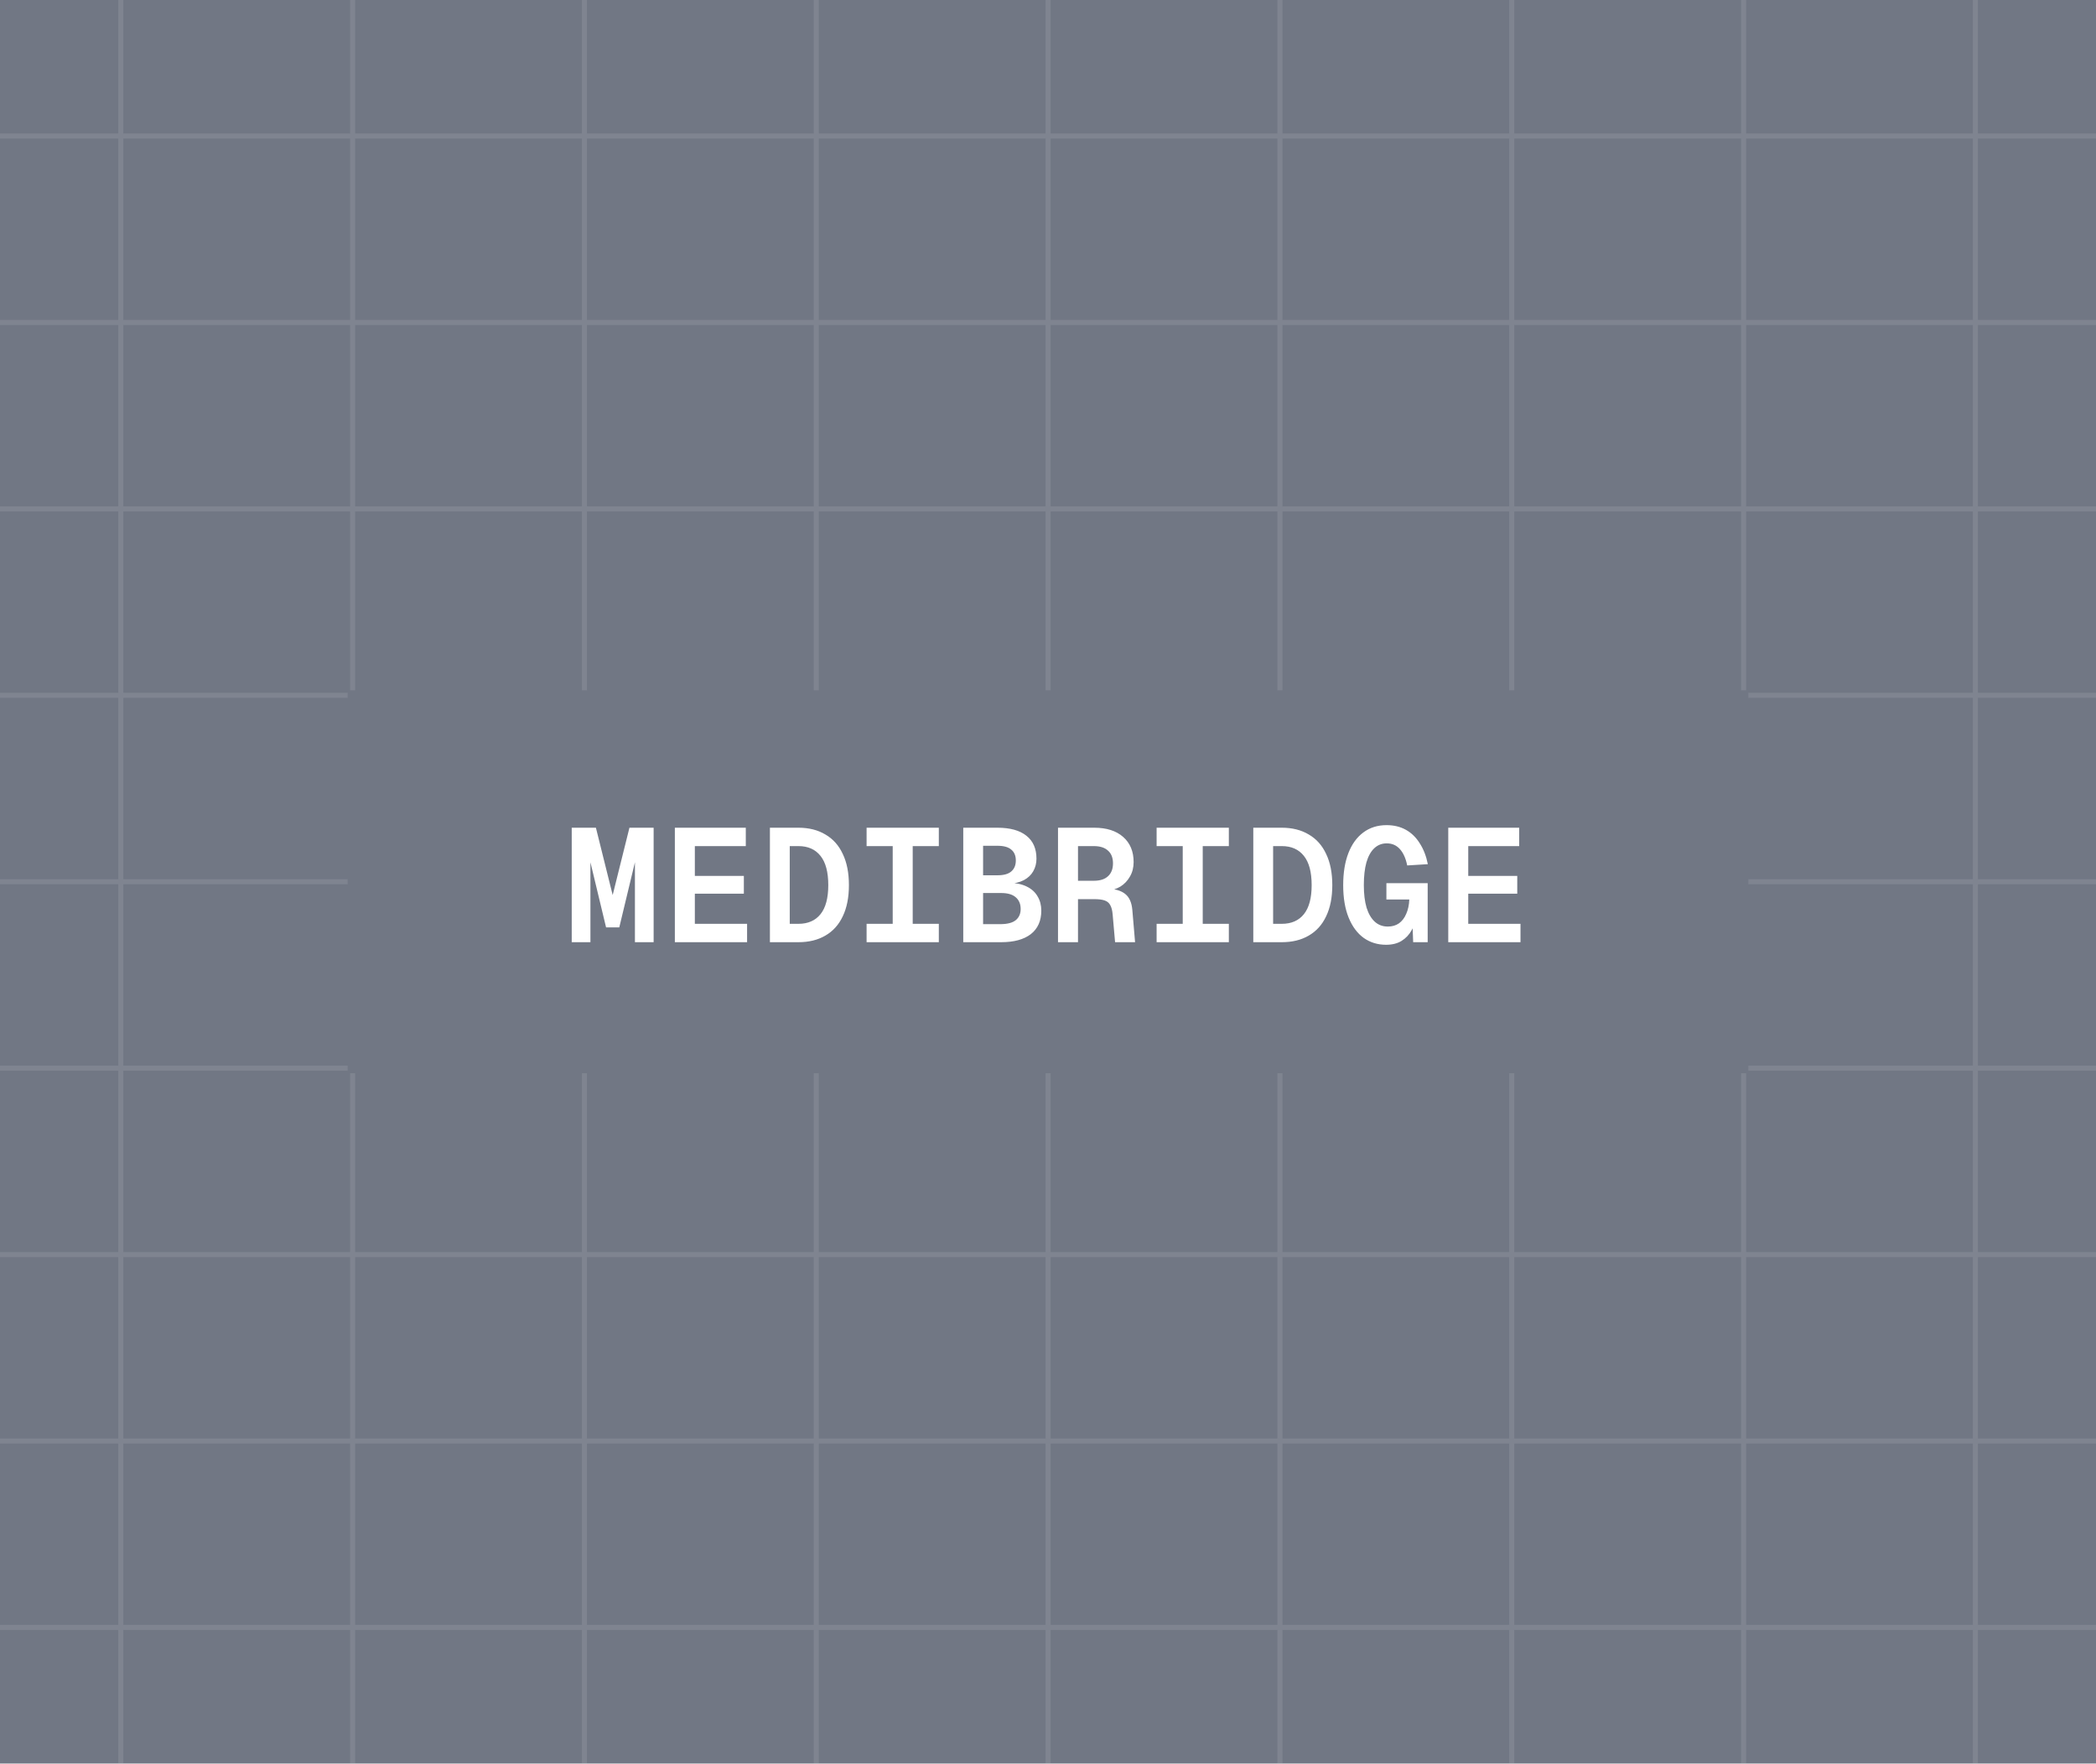
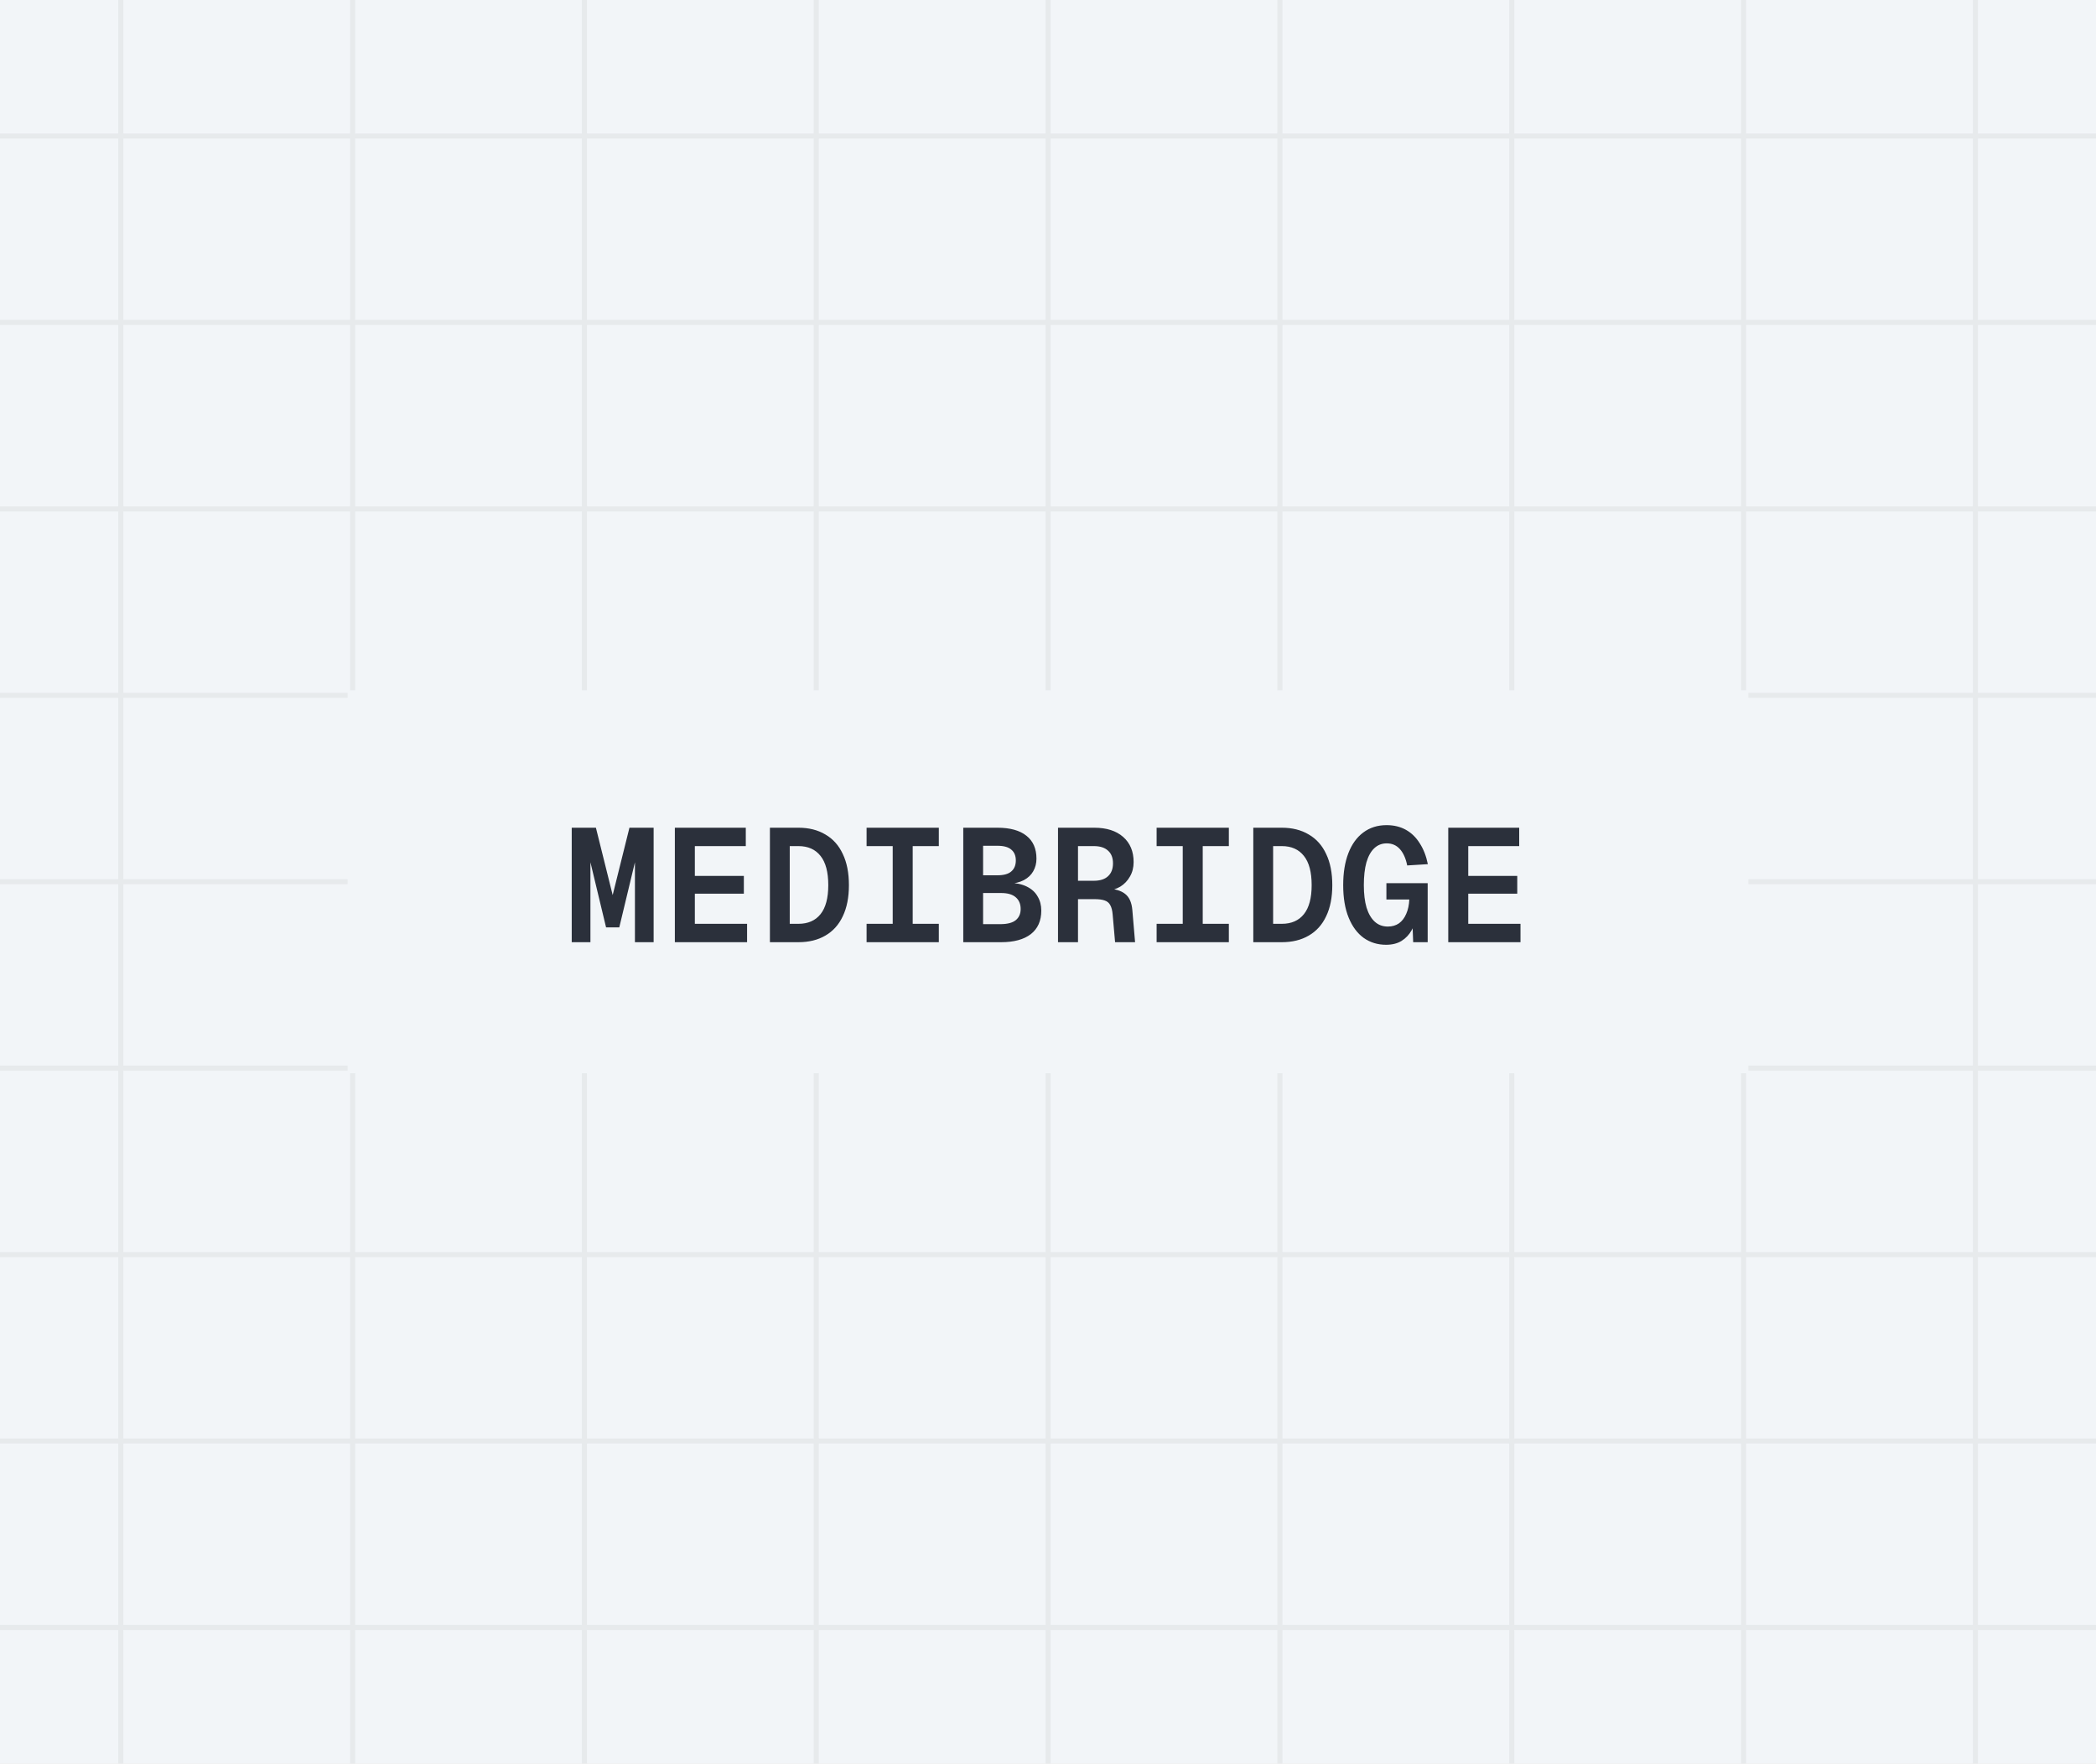
<svg xmlns="http://www.w3.org/2000/svg" width="416" height="350" viewBox="0 0 416 350" fill="none">
  <g clip-path="url(#clip0_333_15791)">
-     <rect width="416" height="350" fill="#717784" />
-     <g opacity="0.1">
-       <path d="M23.973 -88V437.5" stroke="white" />
-       <path d="M69.984 -88V437.5" stroke="white" />
-       <path d="M115.996 -88V437.5" stroke="white" />
-       <path d="M162.007 -88V437.5" stroke="white" />
-       <path d="M208.019 -88V437.5" stroke="white" />
-       <path d="M254.03 -88V437.5" stroke="white" />
-       <path d="M300.042 -88V437.5" stroke="white" />
-       <path d="M346.053 -88V437.5" stroke="white" />
-       <path d="M392.064 -88V437.5" stroke="white" />
-       <path d="M471 27L-54.5 27" stroke="white" />
-       <path d="M471 64L-54.5 64" stroke="white" />
-       <path d="M471 101L-54.5 101" stroke="white" />
-       <path d="M471 138L-54.5 138" stroke="white" />
-       <path d="M471 175L-54.5 175" stroke="white" />
-       <path d="M471 212L-54.5 212" stroke="white" />
-       <path d="M471 249L-54.5 249" stroke="white" />
-       <path d="M471 286L-54.5 286" stroke="white" />
-       <path d="M471 323L-54.5 323" stroke="white" />
+     <rect width="416" height="350" fill="#F2F5F8" />
+     <g opacity="0.06">
+       <path d="M23.973 -88V437.5" stroke="#2B303B" />
+       <path d="M69.984 -88V437.5" stroke="#2B303B" />
+       <path d="M115.996 -88V437.5" stroke="#2B303B" />
+       <path d="M162.007 -88V437.5" stroke="#2B303B" />
+       <path d="M208.019 -88V437.5" stroke="#2B303B" />
+       <path d="M254.03 -88V437.5" stroke="#2B303B" />
+       <path d="M300.042 -88V437.5" stroke="#2B303B" />
+       <path d="M346.053 -88V437.5" stroke="#2B303B" />
+       <path d="M392.064 -88V437.5" stroke="#2B303B" />
+       <path d="M471 27L-54.5 27" stroke="#2B303B" />
+       <path d="M471 64L-54.5 64" stroke="#2B303B" />
+       <path d="M471 101L-54.5 101" stroke="#2B303B" />
+       <path d="M471 138L-54.5 138" stroke="#2B303B" />
+       <path d="M471 175L-54.5 175" stroke="#2B303B" />
+       <path d="M471 212L-54.5 212" stroke="#2B303B" />
+       <path d="M471 249L-54.5 249" stroke="#2B303B" />
+       <path d="M471 286L-54.5 286" stroke="#2B303B" />
+       <path d="M471 323L-54.5 323" stroke="#2B303B" />
    </g>
-     <rect x="69" y="137" width="278" height="76" fill="#717784" />
-     <path d="M120.288 184.056L116.704 169.144L117.184 169.08V187H113.472V164.28H118.272L122.208 180.088H120.992L124.928 164.28H129.728V187H126.016V169.08L126.496 169.144L122.912 184.056H120.288ZM133.94 187V164.28H148.02V167.928H137.908V173.848H147.635V177.368H137.908V183.352H148.276V187H133.94ZM152.807 187V164.28H158.471C160.54 164.28 162.322 164.728 163.815 165.624C165.33 166.499 166.482 167.789 167.271 169.496C168.082 171.181 168.487 173.24 168.487 175.672C168.487 178.104 168.082 180.163 167.271 181.848C166.482 183.533 165.33 184.813 163.815 185.688C162.322 186.563 160.54 187 158.471 187H152.807ZM156.743 183.352H158.471C160.37 183.352 161.831 182.712 162.855 181.432C163.879 180.152 164.391 178.232 164.391 175.672C164.391 173.091 163.879 171.16 162.855 169.88C161.831 168.579 160.37 167.928 158.471 167.928H156.743V183.352ZM171.995 187V183.352H177.179V167.928H171.995V164.28H186.331V167.928H181.147V183.352H186.331V187H171.995ZM191.182 187V164.28H197.966C200.483 164.28 202.403 164.813 203.726 165.88C205.049 166.925 205.71 168.44 205.71 170.424C205.71 171.341 205.497 172.173 205.07 172.92C204.665 173.645 204.046 174.232 203.214 174.68C202.403 175.107 201.401 175.352 200.206 175.416V175.192C201.657 175.235 202.851 175.491 203.79 175.96C204.75 176.429 205.465 177.08 205.934 177.912C206.425 178.723 206.67 179.661 206.67 180.728C206.67 182.755 205.977 184.312 204.59 185.4C203.203 186.467 201.241 187 198.702 187H191.182ZM195.118 183.416H198.702C200.025 183.395 200.995 183.128 201.614 182.616C202.254 182.083 202.574 181.347 202.574 180.408C202.574 179.405 202.243 178.627 201.582 178.072C200.942 177.517 199.982 177.24 198.702 177.24H195.118V183.416ZM195.118 173.72H197.966C199.225 173.72 200.142 173.464 200.718 172.952C201.315 172.44 201.614 171.715 201.614 170.776C201.614 169.837 201.315 169.123 200.718 168.632C200.142 168.12 199.225 167.864 197.966 167.864H195.118V173.72ZM209.986 187V164.28H217.186C219.618 164.28 221.527 164.888 222.914 166.104C224.3 167.32 224.994 168.984 224.994 171.096C224.994 172.184 224.748 173.144 224.258 173.976C223.788 174.808 223.159 175.469 222.37 175.96C221.58 176.429 220.716 176.696 219.778 176.76L219.65 176.344C221.292 176.408 222.519 176.771 223.33 177.432C224.14 178.072 224.61 179.128 224.738 180.6L225.282 187H221.314L220.834 181.528C220.77 180.717 220.61 180.088 220.354 179.64C220.119 179.192 219.746 178.883 219.234 178.712C218.743 178.541 218.06 178.456 217.186 178.456H213.954V187H209.986ZM213.954 174.808H217.09C218.327 174.808 219.266 174.509 219.906 173.912C220.567 173.315 220.898 172.461 220.898 171.352C220.898 170.243 220.567 169.4 219.906 168.824C219.266 168.227 218.327 167.928 217.09 167.928H213.954V174.808ZM229.557 187V183.352H234.741V167.928H229.557V164.28H243.893V167.928H238.709V183.352H243.893V187H229.557ZM248.745 187V164.28H254.409C256.478 164.28 258.259 164.728 259.753 165.624C261.267 166.499 262.419 167.789 263.208 169.496C264.019 171.181 264.425 173.24 264.425 175.672C264.425 178.104 264.019 180.163 263.208 181.848C262.419 183.533 261.267 184.813 259.753 185.688C258.259 186.563 256.478 187 254.409 187H248.745ZM252.681 183.352H254.409C256.307 183.352 257.769 182.712 258.793 181.432C259.817 180.152 260.329 178.232 260.329 175.672C260.329 173.091 259.817 171.16 258.793 169.88C257.769 168.579 256.307 167.928 254.409 167.928H252.681V183.352ZM275.1 187.512C273.436 187.512 271.964 187.064 270.684 186.168C269.404 185.251 268.401 183.907 267.676 182.136C266.951 180.365 266.588 178.211 266.588 175.672C266.588 173.219 266.929 171.107 267.612 169.336C268.295 167.565 269.276 166.2 270.556 165.24C271.857 164.259 273.404 163.768 275.196 163.768C276.647 163.768 277.927 164.077 279.036 164.696C280.145 165.315 281.063 166.211 281.788 167.384C282.535 168.536 283.068 169.912 283.388 171.512L279.292 171.768C279.015 170.381 278.535 169.304 277.852 168.536C277.169 167.768 276.295 167.384 275.228 167.384C274.268 167.384 273.447 167.704 272.764 168.344C272.081 168.984 271.559 169.923 271.196 171.16C270.855 172.397 270.684 173.901 270.684 175.672C270.684 177.421 270.865 178.915 271.228 180.152C271.612 181.368 272.156 182.296 272.86 182.936C273.564 183.576 274.428 183.896 275.452 183.896C276.305 183.896 277.041 183.683 277.66 183.256C278.279 182.808 278.759 182.179 279.1 181.368C279.463 180.557 279.665 179.608 279.708 178.52H275.164V175.288H283.356V187H280.476L280.284 181.944L281.244 181.656C281.052 182.723 280.7 183.704 280.188 184.6C279.697 185.496 279.025 186.211 278.172 186.744C277.34 187.256 276.316 187.512 275.1 187.512ZM287.44 187V164.28H301.52V167.928H291.408V173.848H301.135V177.368H291.408V183.352H301.776V187H287.44Z" fill="white" />
+     <rect x="69" y="137" width="278" height="76" fill="#F2F5F8" />
+     <path d="M120.288 184.056L116.704 169.144L117.184 169.08V187H113.472V164.28H118.272L122.208 180.088H120.992L124.928 164.28H129.728V187H126.016V169.08L126.496 169.144L122.912 184.056H120.288ZM133.94 187V164.28H148.02V167.928H137.908V173.848H147.635V177.368H137.908V183.352H148.276V187H133.94ZM152.807 187V164.28H158.471C160.54 164.28 162.322 164.728 163.815 165.624C165.33 166.499 166.482 167.789 167.271 169.496C168.082 171.181 168.487 173.24 168.487 175.672C168.487 178.104 168.082 180.163 167.271 181.848C166.482 183.533 165.33 184.813 163.815 185.688C162.322 186.563 160.54 187 158.471 187H152.807ZM156.743 183.352H158.471C160.37 183.352 161.831 182.712 162.855 181.432C163.879 180.152 164.391 178.232 164.391 175.672C164.391 173.091 163.879 171.16 162.855 169.88C161.831 168.579 160.37 167.928 158.471 167.928H156.743V183.352ZM171.995 187V183.352H177.179V167.928H171.995V164.28H186.331V167.928H181.147V183.352H186.331V187H171.995ZM191.182 187V164.28H197.966C200.483 164.28 202.403 164.813 203.726 165.88C205.049 166.925 205.71 168.44 205.71 170.424C205.71 171.341 205.497 172.173 205.07 172.92C204.665 173.645 204.046 174.232 203.214 174.68C202.403 175.107 201.401 175.352 200.206 175.416V175.192C201.657 175.235 202.851 175.491 203.79 175.96C204.75 176.429 205.465 177.08 205.934 177.912C206.425 178.723 206.67 179.661 206.67 180.728C206.67 182.755 205.977 184.312 204.59 185.4C203.203 186.467 201.241 187 198.702 187H191.182ZM195.118 183.416H198.702C200.025 183.395 200.995 183.128 201.614 182.616C202.254 182.083 202.574 181.347 202.574 180.408C202.574 179.405 202.243 178.627 201.582 178.072C200.942 177.517 199.982 177.24 198.702 177.24H195.118V183.416ZM195.118 173.72H197.966C199.225 173.72 200.142 173.464 200.718 172.952C201.315 172.44 201.614 171.715 201.614 170.776C201.614 169.837 201.315 169.123 200.718 168.632C200.142 168.12 199.225 167.864 197.966 167.864H195.118V173.72ZM209.986 187V164.28H217.186C219.618 164.28 221.527 164.888 222.914 166.104C224.3 167.32 224.994 168.984 224.994 171.096C224.994 172.184 224.748 173.144 224.258 173.976C223.788 174.808 223.159 175.469 222.37 175.96C221.58 176.429 220.716 176.696 219.778 176.76L219.65 176.344C221.292 176.408 222.519 176.771 223.33 177.432C224.14 178.072 224.61 179.128 224.738 180.6L225.282 187H221.314L220.834 181.528C220.77 180.717 220.61 180.088 220.354 179.64C220.119 179.192 219.746 178.883 219.234 178.712C218.743 178.541 218.06 178.456 217.186 178.456H213.954V187H209.986ZM213.954 174.808H217.09C218.327 174.808 219.266 174.509 219.906 173.912C220.567 173.315 220.898 172.461 220.898 171.352C220.898 170.243 220.567 169.4 219.906 168.824C219.266 168.227 218.327 167.928 217.09 167.928H213.954V174.808ZM229.557 187V183.352H234.741V167.928H229.557V164.28H243.893V167.928H238.709V183.352H243.893V187H229.557ZM248.745 187V164.28H254.409C256.478 164.28 258.259 164.728 259.753 165.624C261.267 166.499 262.419 167.789 263.208 169.496C264.019 171.181 264.425 173.24 264.425 175.672C264.425 178.104 264.019 180.163 263.208 181.848C262.419 183.533 261.267 184.813 259.753 185.688C258.259 186.563 256.478 187 254.409 187H248.745ZM252.681 183.352H254.409C256.307 183.352 257.769 182.712 258.793 181.432C259.817 180.152 260.329 178.232 260.329 175.672C260.329 173.091 259.817 171.16 258.793 169.88C257.769 168.579 256.307 167.928 254.409 167.928H252.681V183.352ZM275.1 187.512C273.436 187.512 271.964 187.064 270.684 186.168C269.404 185.251 268.401 183.907 267.676 182.136C266.951 180.365 266.588 178.211 266.588 175.672C266.588 173.219 266.929 171.107 267.612 169.336C268.295 167.565 269.276 166.2 270.556 165.24C271.857 164.259 273.404 163.768 275.196 163.768C276.647 163.768 277.927 164.077 279.036 164.696C280.145 165.315 281.063 166.211 281.788 167.384C282.535 168.536 283.068 169.912 283.388 171.512L279.292 171.768C279.015 170.381 278.535 169.304 277.852 168.536C277.169 167.768 276.295 167.384 275.228 167.384C274.268 167.384 273.447 167.704 272.764 168.344C272.081 168.984 271.559 169.923 271.196 171.16C270.855 172.397 270.684 173.901 270.684 175.672C270.684 177.421 270.865 178.915 271.228 180.152C271.612 181.368 272.156 182.296 272.86 182.936C273.564 183.576 274.428 183.896 275.452 183.896C276.305 183.896 277.041 183.683 277.66 183.256C278.279 182.808 278.759 182.179 279.1 181.368C279.463 180.557 279.665 179.608 279.708 178.52H275.164V175.288H283.356V187H280.476L280.284 181.944L281.244 181.656C281.052 182.723 280.7 183.704 280.188 184.6C279.697 185.496 279.025 186.211 278.172 186.744C277.34 187.256 276.316 187.512 275.1 187.512ZM287.44 187V164.28H301.52V167.928H291.408V173.848H301.135V177.368H291.408V183.352H301.776V187H287.44Z" fill="#2B303B" />
  </g>
  <defs>
    <clipPath id="clip0_333_15791">
      <rect width="416" height="350" fill="white" />
    </clipPath>
  </defs>
</svg>
